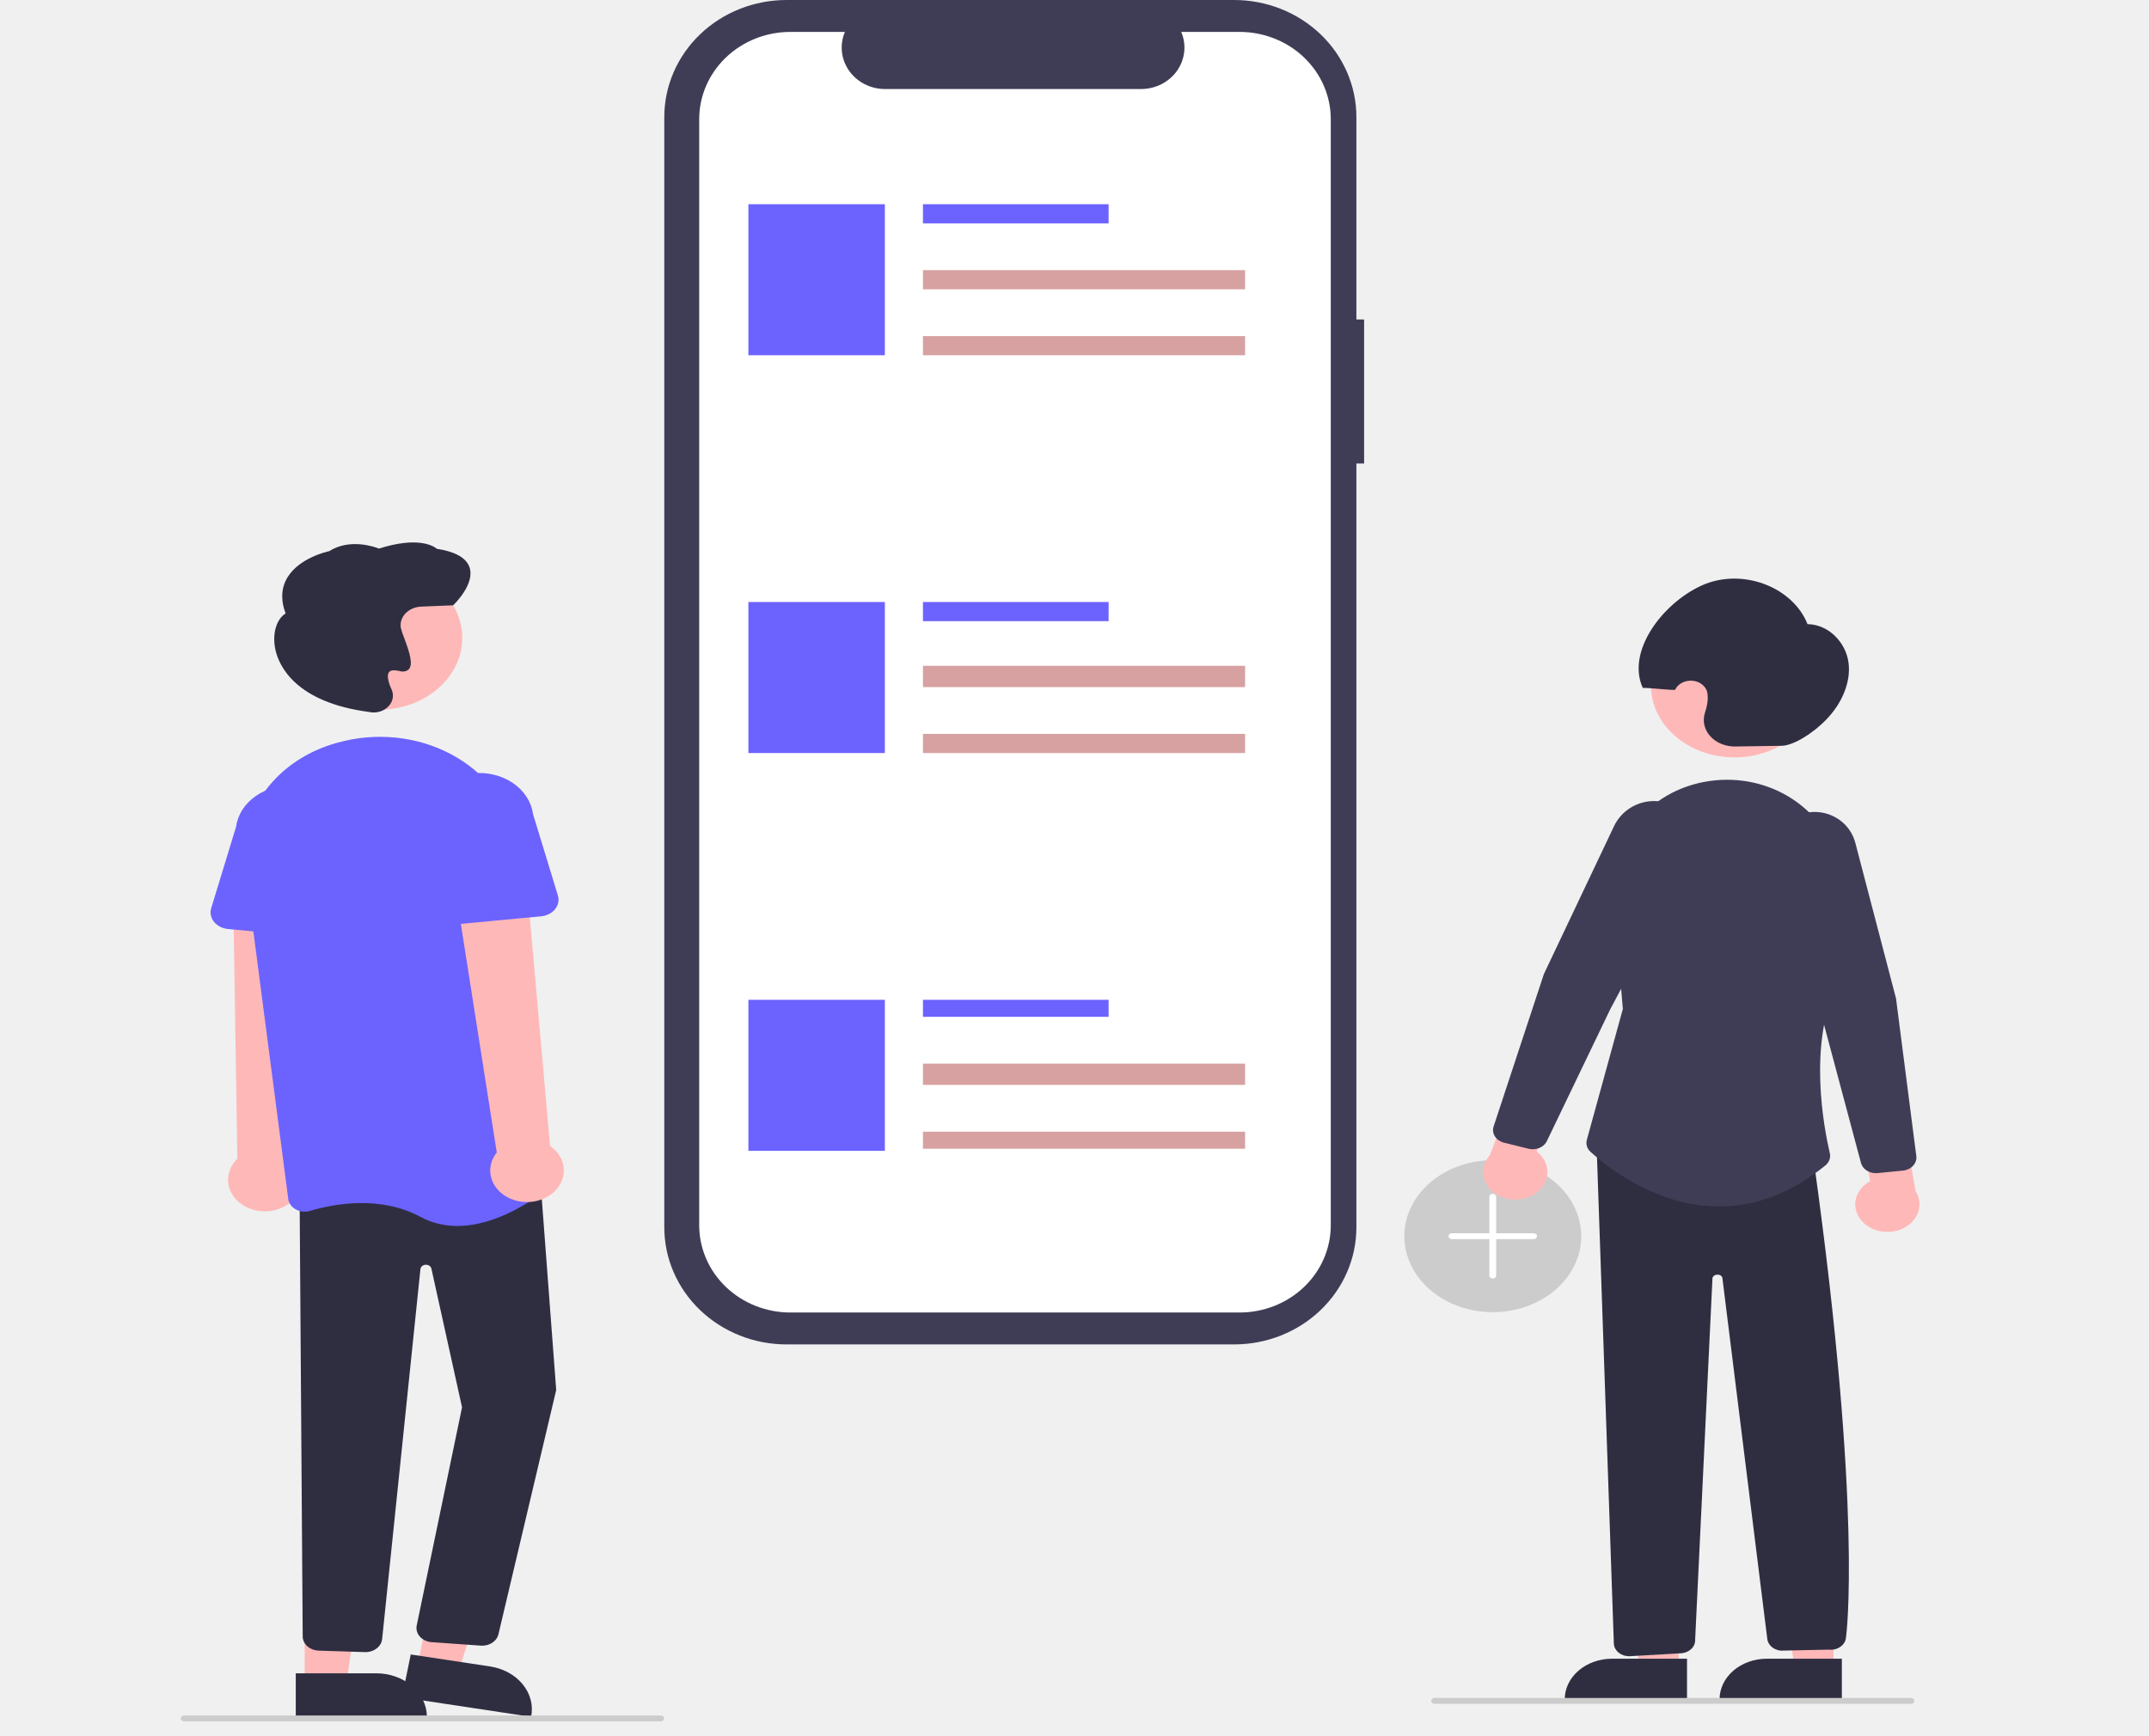
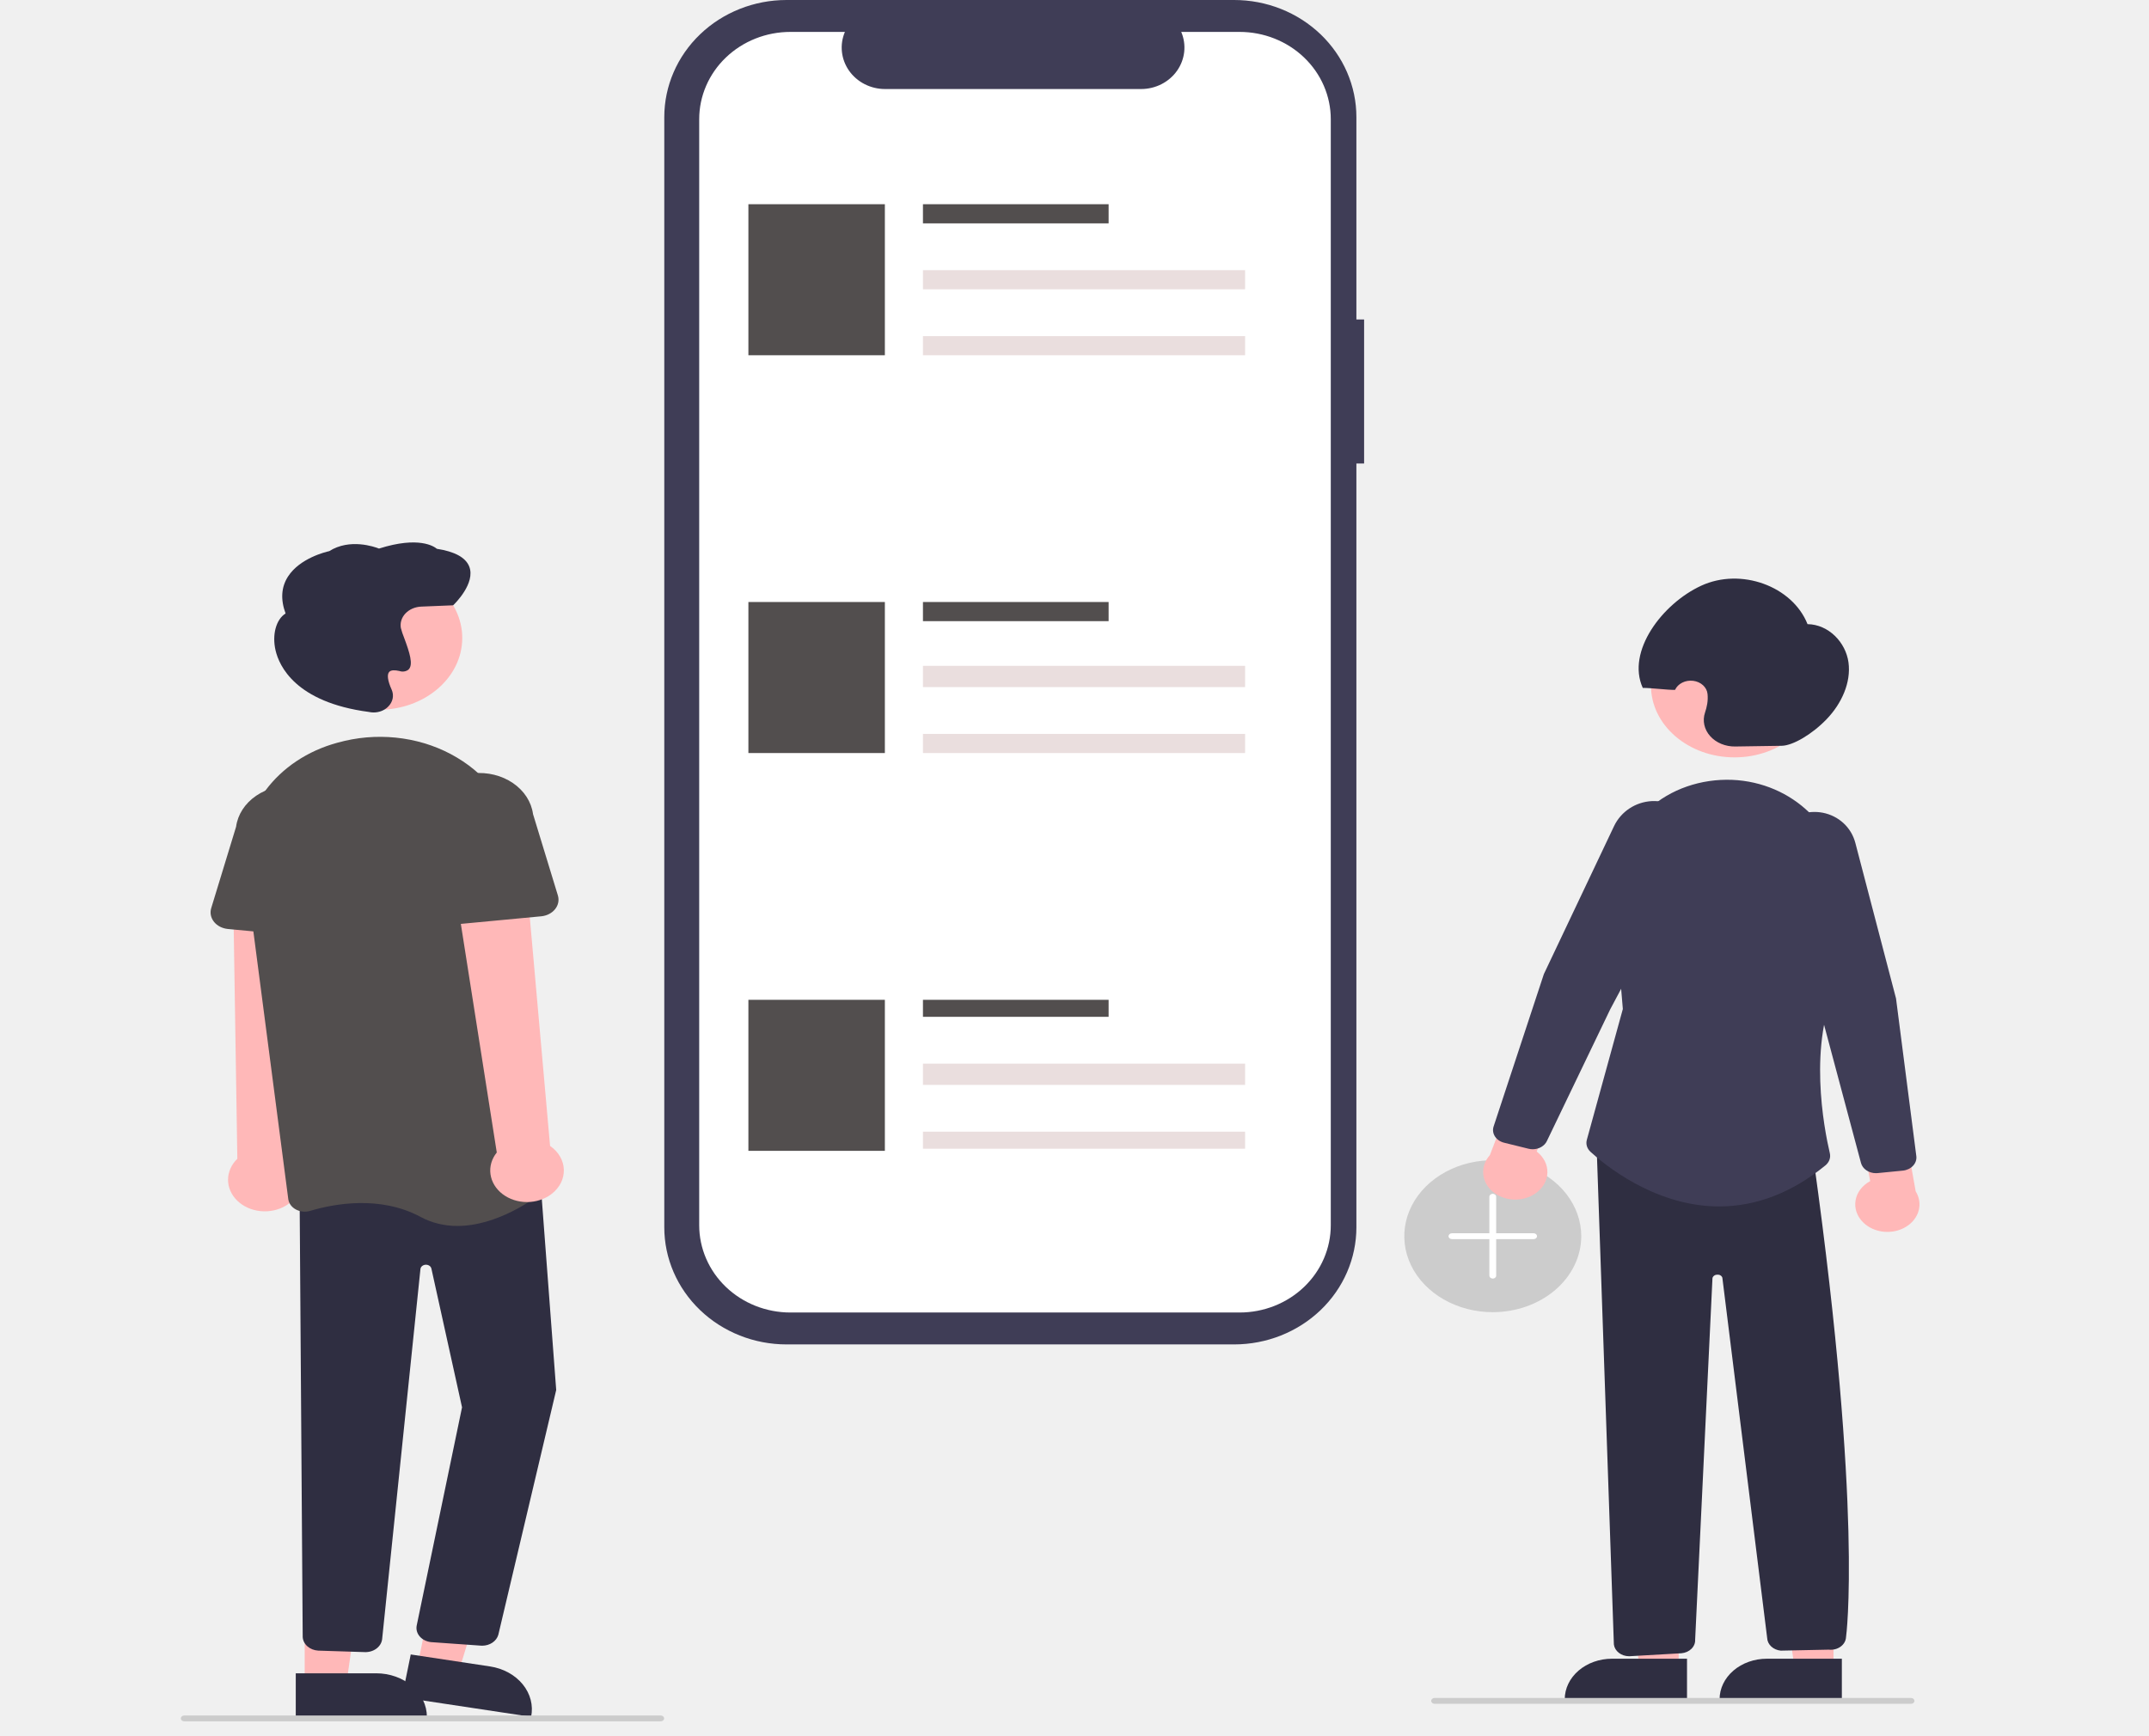
<svg xmlns="http://www.w3.org/2000/svg" width="1010" height="816" viewBox="0 0 1010 816" fill="none">
  <g id="jumbo 1">
    <g id="Human1">
-       <path id="Vector" d="M134.313 566.787C136.384 565.567 138.12 563.971 139.396 562.113C140.672 560.255 141.459 558.179 141.7 556.031C141.941 553.883 141.631 551.716 140.792 549.682C139.953 547.649 138.605 545.798 136.843 544.26L143.508 416.465L109.575 419.737L111.547 544.738C108.736 547.452 107.181 550.958 107.178 554.59C107.175 558.223 108.723 561.731 111.529 564.448C114.335 567.166 118.204 568.905 122.404 569.336C126.603 569.767 130.84 568.86 134.313 566.787V566.787Z" fill="#FFB8B8" />
+       <path id="Vector" d="M134.313 566.787C136.384 565.567 138.12 563.971 139.396 562.113C140.672 560.255 141.459 558.179 141.7 556.031C141.941 553.883 141.631 551.716 140.792 549.682C139.953 547.649 138.605 545.798 136.843 544.26L143.508 416.465L109.575 419.737L111.547 544.738C108.736 547.452 107.181 550.958 107.178 554.59C107.175 558.223 108.723 561.731 111.529 564.448C114.335 567.166 118.204 568.905 122.404 569.336C126.603 569.767 130.84 568.86 134.313 566.787Z" fill="#FFB8B8" />
      <path id="Vector_2" d="M196.213 783.115L215.526 786.032L234.614 723.433L209.309 719.129L196.213 783.115Z" fill="#FFB8B8" />
-       <path id="Vector_3" d="M249.619 807.06L188.923 797.894L193.046 777.75L230.291 783.375C233.37 783.84 236.313 784.821 238.951 786.263C241.589 787.705 243.871 789.58 245.665 791.779C247.46 793.978 248.733 796.46 249.411 799.082C250.09 801.703 250.16 804.415 249.619 807.06V807.06Z" fill="#2F2E41" />
+       <path id="Vector_3" d="M249.619 807.06L188.923 797.894L193.046 777.75L230.291 783.375C233.37 783.84 236.313 784.821 238.951 786.263C241.589 787.705 243.871 789.58 245.665 791.779C247.46 793.978 248.733 796.46 249.411 799.082C250.09 801.703 250.16 804.415 249.619 807.06Z" fill="#2F2E41" />
      <path id="Vector_4" d="M143.206 791.419H162.815L172.142 726.451L143.203 726.453L143.206 791.419Z" fill="#FFB8B8" />
-       <path id="Vector_5" d="M200.631 807.058L139.005 807.06L139.004 786.607L176.82 786.606C183.135 786.606 189.191 788.76 193.657 792.596C198.122 796.431 200.631 801.633 200.631 807.058V807.058Z" fill="#2F2E41" />
-       <path id="Vector_6" d="M226.62 773.629C226.314 773.629 226.008 773.613 225.704 773.582L202.624 771.951C201.574 771.844 200.559 771.556 199.642 771.102C198.725 770.649 197.925 770.04 197.29 769.313C196.656 768.586 196.2 767.755 195.95 766.872C195.701 765.989 195.663 765.071 195.839 764.175L217.15 661.573L202.75 596.35C202.633 595.82 202.296 595.344 201.803 595.011C201.309 594.677 200.692 594.508 200.065 594.535C199.437 594.562 198.843 594.782 198.39 595.156C197.937 595.53 197.657 596.032 197.602 596.569L179.599 770.54C179.401 772.286 178.422 773.897 176.867 775.035C175.313 776.172 173.305 776.746 171.267 776.636L149.523 775.94C147.618 775.824 145.828 775.113 144.491 773.941C143.154 772.769 142.363 771.217 142.268 769.578L140.806 561.068L253.534 548.965L261.409 653.435L261.378 653.546L234.203 768.505C233.789 769.964 232.816 771.263 231.442 772.192C230.067 773.121 228.369 773.627 226.62 773.629V773.629Z" fill="#2F2E41" />
+       <path id="Vector_5" d="M200.631 807.058L139.005 807.06L139.004 786.607L176.82 786.606C183.135 786.606 189.191 788.76 193.657 792.596C198.122 796.431 200.631 801.633 200.631 807.058Z" fill="#2F2E41" />
+       <path id="Vector_6" d="M226.62 773.629C226.314 773.629 226.008 773.613 225.704 773.582L202.624 771.951C201.574 771.844 200.559 771.556 199.642 771.102C198.725 770.649 197.925 770.04 197.29 769.313C196.656 768.586 196.2 767.755 195.95 766.872C195.701 765.989 195.663 765.071 195.839 764.175L217.15 661.573L202.75 596.35C202.633 595.82 202.296 595.344 201.803 595.011C201.309 594.677 200.692 594.508 200.065 594.535C199.437 594.562 198.843 594.782 198.39 595.156C197.937 595.53 197.657 596.032 197.602 596.569L179.599 770.54C179.401 772.286 178.422 773.897 176.867 775.035C175.313 776.172 173.305 776.746 171.267 776.636L149.523 775.94C147.618 775.824 145.828 775.113 144.491 773.941C143.154 772.769 142.363 771.217 142.268 769.578L140.806 561.068L253.534 548.965L261.409 653.435L261.378 653.546L234.203 768.505C233.789 769.964 232.816 771.263 231.442 772.192C230.067 773.121 228.369 773.627 226.62 773.629Z" fill="#2F2E41" />
      <path id="Vector_7" d="M177.972 333.653C199.668 333.653 217.255 318.545 217.255 299.909C217.255 281.273 199.668 266.165 177.972 266.165C156.277 266.165 138.689 281.273 138.689 299.909C138.689 318.545 156.277 333.653 177.972 333.653Z" fill="#FFB8B8" />
-       <path id="Vector_8" d="M214.987 576.308C208.843 576.339 202.817 574.859 197.622 572.041C178.593 561.825 156.98 565.885 145.79 569.215C144.68 569.549 143.496 569.663 142.327 569.549C141.158 569.434 140.034 569.094 139.04 568.554C138.057 568.024 137.226 567.31 136.61 566.465C135.994 565.62 135.608 564.666 135.482 563.675L115.134 407.568C111.724 381.412 130.065 356.821 158.746 349.096C159.823 348.806 160.919 348.53 162.033 348.27C170.958 346.191 180.305 345.818 189.416 347.176C198.527 348.535 207.181 351.592 214.769 356.132C222.497 360.723 228.961 366.712 233.705 373.68C238.449 380.647 241.357 388.423 242.225 396.46L259.356 553.613C259.472 554.63 259.313 555.657 258.889 556.613C258.465 557.568 257.789 558.426 256.913 559.118C250.908 563.89 233.479 576.306 214.987 576.308Z" fill="#6C63FF" />
-       <path id="Vector_9" d="M153.024 441.044L107.115 436.708C105.809 436.584 104.549 436.221 103.421 435.641C102.294 435.062 101.324 434.281 100.58 433.35C99.835 432.42 99.333 431.363 99.107 430.251C98.881 429.139 98.936 427.999 99.269 426.907L110.955 388.649C111.728 382.912 115.117 377.672 120.381 374.079C125.644 370.485 132.351 368.831 139.032 369.479C145.713 370.127 151.823 373.025 156.021 377.536C160.219 382.047 162.163 387.804 161.426 393.545L163.161 432.941C163.21 434.069 162.976 435.193 162.474 436.236C161.972 437.279 161.214 438.217 160.252 438.986C159.29 439.755 158.147 440.337 156.899 440.692C155.652 441.047 154.33 441.167 153.024 441.044V441.044Z" fill="#6C63FF" />
-       <path id="Vector_10" d="M259.172 561.315C261.058 559.889 262.556 558.126 263.563 556.149C264.569 554.172 265.059 552.029 264.997 549.872C264.935 547.715 264.323 545.596 263.205 543.664C262.086 541.732 260.488 540.034 258.523 538.69L247.211 411.137L213.961 417.566L233.479 541.783C231.069 544.769 230.018 548.409 230.524 552.016C231.03 555.623 233.059 558.944 236.226 561.352C239.393 563.759 243.478 565.085 247.707 565.078C251.936 565.072 256.016 563.732 259.172 561.315Z" fill="#FFB8B8" />
-       <path id="Vector_11" d="M201.214 433.025C200.252 432.257 199.494 431.319 198.992 430.276C198.49 429.232 198.256 428.108 198.306 426.98L200.04 387.584C199.304 381.843 201.248 376.086 205.446 371.575C209.644 367.064 215.753 364.167 222.434 363.518C229.115 362.87 235.823 364.525 241.086 368.118C246.35 371.712 249.739 376.952 250.512 382.689L262.197 420.946C262.531 422.038 262.586 423.179 262.36 424.291C262.134 425.403 261.632 426.46 260.887 427.39C260.142 428.32 259.173 429.101 258.045 429.681C256.918 430.26 255.658 430.624 254.352 430.747L208.443 435.083C207.137 435.207 205.815 435.087 204.567 434.732C203.319 434.377 202.176 433.795 201.214 433.025V433.025Z" fill="#6C63FF" />
+       <path id="Vector_8" d="M214.987 576.308C208.843 576.339 202.817 574.859 197.622 572.041C178.593 561.825 156.98 565.885 145.79 569.215C144.68 569.549 143.496 569.663 142.327 569.549C141.158 569.434 140.034 569.094 139.04 568.554C138.057 568.024 137.226 567.31 136.61 566.465C135.994 565.62 135.608 564.666 135.482 563.675L115.134 407.568C111.724 381.412 130.065 356.821 158.746 349.096C159.823 348.806 160.919 348.53 162.033 348.27C170.958 346.191 180.305 345.818 189.416 347.176C198.527 348.535 207.181 351.592 214.769 356.132C222.497 360.723 228.961 366.712 233.705 373.68C238.449 380.647 241.357 388.423 242.225 396.46L259.356 553.613C259.472 554.63 259.313 555.657 258.889 556.613C258.465 557.568 257.789 558.426 256.913 559.118C250.908 563.89 233.479 576.306 214.987 576.308Z" fill="#524E4E" />
+       <path id="Vector_9" d="M153.024 441.044L107.115 436.708C105.809 436.584 104.549 436.221 103.421 435.641C102.294 435.062 101.324 434.281 100.58 433.35C99.835 432.42 99.333 431.363 99.107 430.251C98.881 429.139 98.936 427.999 99.269 426.907L110.955 388.649C111.728 382.912 115.117 377.672 120.381 374.079C125.644 370.485 132.351 368.831 139.032 369.479C145.713 370.127 151.823 373.025 156.021 377.536C160.219 382.047 162.163 387.804 161.426 393.545L163.161 432.941C163.21 434.069 162.976 435.193 162.474 436.236C161.972 437.279 161.214 438.217 160.252 438.986C159.29 439.755 158.147 440.337 156.899 440.692C155.652 441.047 154.33 441.167 153.024 441.044V441.044Z" fill="#524E4E" />
+       <path id="Vector_10" d="M259.172 561.315C261.058 559.889 262.556 558.126 263.563 556.149C264.569 554.172 265.059 552.029 264.997 549.872C264.935 547.715 264.323 545.596 263.205 543.664C262.086 541.732 260.488 540.034 258.523 538.69L247.211 411.137L213.961 417.566L233.479 541.783C231.069 544.769 230.018 548.409 230.524 552.016C231.03 555.623 233.059 558.944 236.226 561.352C239.393 563.759 243.478 565.085 247.707 565.078C251.937 565.072 256.016 563.732 259.172 561.315Z" fill="#FFB8B8" />
+       <path id="Vector_11" d="M201.214 433.025C200.252 432.257 199.494 431.319 198.992 430.276C198.49 429.232 198.256 428.108 198.306 426.98L200.04 387.584C199.304 381.843 201.248 376.086 205.446 371.575C209.644 367.064 215.753 364.167 222.434 363.518C229.115 362.87 235.823 364.525 241.086 368.118C246.35 371.712 249.739 376.952 250.512 382.689L262.197 420.946C262.531 422.038 262.586 423.179 262.36 424.291C262.134 425.403 261.632 426.46 260.887 427.39C260.142 428.32 259.173 429.101 258.045 429.681C256.918 430.26 255.658 430.624 254.352 430.747L208.443 435.083C207.137 435.207 205.815 435.087 204.567 434.732C203.319 434.377 202.176 433.795 201.214 433.025V433.025Z" fill="#524E4E" />
      <path id="Vector_12" d="M175.636 334.924C174.938 334.923 174.242 334.853 173.562 334.716L173.362 334.674C138.824 330.135 131.191 312.951 129.516 305.775C127.782 298.344 129.756 291.173 134.218 288.387C131.786 281.789 132.176 275.939 135.382 270.991C140.972 262.363 153.105 259.445 154.732 259.088C164.421 252.948 176.014 257.047 178.124 257.878C196.866 251.922 204.03 256.88 205.326 257.987C213.704 259.28 218.811 262.06 220.506 266.252C223.69 274.125 213.62 283.919 213.19 284.333L212.966 284.547L197.964 285.161C196.54 285.219 195.147 285.534 193.874 286.084C192.601 286.635 191.477 287.409 190.575 288.357C189.673 289.305 189.013 290.405 188.638 291.586C188.263 292.767 188.181 294.003 188.397 295.213C188.803 296.774 189.316 298.314 189.933 299.823C192.496 306.701 194.415 312.577 191.939 314.811C191.378 315.243 190.687 315.531 189.944 315.642C189.202 315.752 188.438 315.681 187.74 315.436C185.395 314.898 183.802 315.011 183.009 315.772C181.777 316.953 182.153 319.941 184.068 324.188C184.668 325.53 184.83 326.989 184.535 328.405C184.24 329.821 183.5 331.141 182.395 332.221C181.562 333.064 180.527 333.743 179.36 334.209C178.194 334.676 176.923 334.92 175.636 334.924Z" fill="#2F2E41" />
      <path id="Vector_13" d="M310.517 809.184H86.599C86.175 809.184 85.768 809.04 85.468 808.782C85.168 808.524 85 808.175 85 807.811C85 807.446 85.168 807.097 85.468 806.839C85.768 806.581 86.175 806.437 86.599 806.437H310.517C310.941 806.437 311.348 806.581 311.648 806.839C311.948 807.097 312.116 807.446 312.116 807.811C312.116 808.175 311.948 808.524 311.648 808.782C311.348 809.04 310.941 809.184 310.517 809.184Z" fill="#CCCCCC" />
    </g>
    <g id="Human2">
      <g id="Add">
        <path id="Vector_14" d="M701.585 616.847C693.36 616.847 685.32 614.752 678.482 610.827C671.643 606.902 666.313 601.323 663.165 594.796C660.018 588.269 659.195 581.087 660.799 574.158C662.404 567.229 666.364 560.864 672.18 555.868C677.996 550.873 685.405 547.471 693.472 546.092C701.539 544.714 709.9 545.421 717.499 548.125C725.097 550.829 731.592 555.407 736.161 561.281C740.731 567.155 743.169 574.062 743.169 581.127C743.157 590.597 738.772 599.677 730.976 606.373C723.18 613.07 712.61 616.837 701.585 616.847Z" fill="#CCCCCC" />
        <path id="Vector_15" d="M720.778 579.753H703.184V562.579C703.184 562.215 703.016 561.866 702.716 561.608C702.416 561.35 702.009 561.206 701.585 561.206C701.161 561.206 700.754 561.35 700.454 561.608C700.154 561.866 699.985 562.215 699.985 562.579V579.753H682.392C681.968 579.753 681.561 579.898 681.261 580.155C680.961 580.413 680.792 580.762 680.792 581.127C680.792 581.491 680.961 581.84 681.261 582.098C681.561 582.356 681.968 582.501 682.392 582.501H699.985V599.674C699.985 600.038 700.154 600.388 700.454 600.645C700.754 600.903 701.161 601.048 701.585 601.048C702.009 601.048 702.416 600.903 702.716 600.645C703.016 600.388 703.184 600.038 703.184 599.674V582.501H720.778C721.202 582.501 721.609 582.356 721.909 582.098C722.209 581.84 722.377 581.491 722.377 581.127C722.377 580.762 722.209 580.413 721.909 580.155C721.609 579.898 721.202 579.753 720.778 579.753Z" fill="white" />
      </g>
      <path id="Vector_16" d="M861.726 784.238L843.442 784.236L834.748 723.654L861.733 723.655L861.726 784.238Z" fill="#FFB8B8" />
-       <path id="Vector_17" d="M830.381 779.748H865.645V798.82H808.178C808.178 796.315 808.753 793.835 809.868 791.521C810.984 789.207 812.62 787.105 814.681 785.334C816.743 783.563 819.191 782.158 821.884 781.2C824.578 780.241 827.466 779.748 830.381 779.748V779.748Z" fill="#2F2E41" />
+       <path id="Vector_17" d="M830.381 779.748H865.645V798.82H808.178C808.178 796.315 808.753 793.835 809.868 791.521C810.984 789.207 812.62 787.105 814.681 785.334C816.743 783.563 819.191 782.158 821.884 781.2C824.578 780.241 827.466 779.748 830.381 779.748Z" fill="#2F2E41" />
      <path id="Vector_18" d="M788.953 784.238L770.669 784.236L761.974 723.654L788.96 723.655L788.953 784.238Z" fill="#FFB8B8" />
-       <path id="Vector_19" d="M757.608 779.748H792.872V798.82H735.405C735.405 796.315 735.979 793.835 737.095 791.521C738.211 789.207 739.846 787.105 741.908 785.334C743.97 783.563 746.418 782.158 749.111 781.2C751.805 780.241 754.692 779.748 757.608 779.748V779.748Z" fill="#2F2E41" />
-       <path id="Vector_20" d="M875.812 574.79C874.341 573.393 873.243 571.737 872.598 569.937C871.952 568.137 871.773 566.238 872.075 564.372C872.376 562.507 873.15 560.721 874.342 559.14C875.534 557.559 877.114 556.222 878.973 555.223L873.31 526.188L893.011 518.929L900.338 560.028C902.085 562.821 902.579 566.067 901.726 569.153C900.873 572.238 898.731 574.946 895.708 576.766C892.685 578.586 888.99 579.389 885.323 579.025C881.656 578.661 878.272 577.154 875.812 574.79V574.79Z" fill="#FFB8B8" />
-       <path id="Vector_21" d="M721.568 561.07C723.288 559.902 724.689 558.424 725.672 556.741C726.655 555.058 727.197 553.209 727.258 551.327C727.32 549.444 726.9 547.573 726.029 545.845C725.157 544.116 723.855 542.573 722.214 541.324L733.384 513.492L715.349 503.536L700.219 543.031C697.958 545.538 696.847 548.67 697.095 551.833C697.343 554.997 698.934 557.973 701.565 560.196C704.197 562.42 707.687 563.737 711.374 563.898C715.06 564.059 718.688 563.053 721.568 561.07V561.07Z" fill="#FFB8B8" />
+       <path id="Vector_19" d="M757.608 779.748H792.872V798.82H735.405C735.405 796.315 735.979 793.835 737.095 791.521C738.211 789.207 739.846 787.105 741.908 785.334C743.97 783.563 746.418 782.158 749.111 781.2C751.805 780.241 754.692 779.748 757.608 779.748Z" fill="#2F2E41" />
+       <path id="Vector_20" d="M875.812 574.79C874.341 573.393 873.243 571.737 872.598 569.937C871.952 568.137 871.773 566.238 872.075 564.372C872.376 562.507 873.15 560.721 874.342 559.14C875.534 557.559 877.114 556.222 878.973 555.223L873.31 526.188L893.011 518.929L900.338 560.028C902.085 562.821 902.579 566.067 901.726 569.153C900.873 572.238 898.731 574.946 895.708 576.766C892.685 578.586 888.99 579.389 885.323 579.025C881.656 578.661 878.272 577.154 875.812 574.79Z" fill="#FFB8B8" />
+       <path id="Vector_21" d="M721.568 561.07C723.288 559.902 724.689 558.424 725.672 556.741C726.655 555.058 727.197 553.209 727.258 551.327C727.32 549.444 726.9 547.573 726.029 545.845C725.157 544.116 723.855 542.573 722.214 541.324L733.384 513.492L715.349 503.536L700.219 543.031C697.958 545.538 696.847 548.67 697.095 551.833C697.343 554.997 698.934 557.973 701.565 560.196C704.197 562.42 707.687 563.737 711.374 563.898C715.06 564.059 718.688 563.053 721.568 561.07Z" fill="#FFB8B8" />
      <path id="Vector_22" d="M815.214 356.034C836.91 356.034 854.498 340.927 854.498 322.291C854.498 303.655 836.91 288.547 815.214 288.547C793.519 288.547 775.931 303.655 775.931 322.291C775.931 340.927 793.519 356.034 815.214 356.034Z" fill="#FFB8B8" />
-       <path id="Vector_23" d="M720.354 540.248C719.68 540.248 719.01 540.166 718.362 540.006L706.912 537.182C705.084 536.728 703.539 535.672 702.614 534.243C701.688 532.814 701.459 531.129 701.974 529.556L725.603 457.891L758.554 388.407C761.831 381.5 768.676 376.97 776.42 376.585C779.956 376.437 783.467 377.173 786.526 378.703C789.586 380.234 792.063 382.494 793.658 385.209V385.209C795.43 388.115 796.403 391.332 796.502 394.611C796.601 397.891 795.824 401.147 794.229 404.128L756.776 474.485L727.001 536.424C726.458 537.555 725.537 538.522 724.353 539.203C723.17 539.884 721.778 540.247 720.354 540.248Z" fill="#3F3D56" />
-       <path id="Vector_24" d="M837.383 350.589L815.556 350.922C813.283 350.961 811.03 350.54 808.981 349.693C806.932 348.847 805.143 347.598 803.758 346.049C802.374 344.499 801.432 342.692 801.01 340.773C800.588 338.854 800.697 336.876 801.328 334.999C801.794 333.643 802.145 332.26 802.376 330.86C802.622 329.334 802.67 327.788 802.52 326.253C802.381 324.715 801.639 323.263 800.414 322.136C799.189 321.008 797.555 320.271 795.778 320.046C794.002 319.822 792.189 320.122 790.638 320.898C789.086 321.674 787.888 322.88 787.238 324.318C783.568 324.363 775.75 323.335 772.08 323.38C764.288 306.221 781.268 283.767 799.548 275.333C818.183 266.735 842.372 275.483 849.516 293.402C859.429 293.555 867.485 301.954 868.762 311.408C870.04 320.863 865.511 330.735 858.585 337.981C851.658 345.228 842.563 350.51 837.383 350.589Z" fill="#2F2E41" />
-       <path id="Vector_25" d="M765.636 778.581C763.868 778.573 762.164 778.007 760.849 776.992C759.534 775.976 758.698 774.582 758.5 773.072L750.402 539.19L852.424 545.428L852.503 545.992C875.558 711.767 867.677 769.153 867.594 769.713C867.538 770.561 867.278 771.39 866.832 772.148C866.385 772.906 865.762 773.577 865 774.119C864.238 774.661 863.355 775.062 862.404 775.297C861.454 775.532 860.457 775.597 859.477 775.487L836.93 775.951C835.221 775.785 833.637 775.098 832.467 774.015C831.297 772.932 830.616 771.525 830.55 770.049L809.484 600.65C809.353 600.21 809.047 599.824 808.618 599.559C808.19 599.293 807.666 599.166 807.139 599.199C806.596 599.198 806.07 599.358 805.65 599.653C805.23 599.948 804.943 600.36 804.837 600.817L796.698 770.77C796.785 772.348 796.162 773.893 794.959 775.088C793.756 776.282 792.064 777.033 790.235 777.186L766.352 778.55C766.114 778.571 765.875 778.581 765.636 778.581V778.581Z" fill="#2F2E41" />
+       <path id="Vector_23" d="M720.354 540.248C719.68 540.248 719.01 540.166 718.362 540.006L706.912 537.182C705.084 536.729 703.539 535.672 702.614 534.243C701.688 532.814 701.459 531.129 701.974 529.556L725.603 457.891L758.554 388.407C761.831 381.5 768.676 376.97 776.42 376.585C779.956 376.437 783.467 377.173 786.526 378.703C789.586 380.234 792.063 382.494 793.658 385.209C795.43 388.115 796.403 391.332 796.502 394.611C796.601 397.891 795.824 401.147 794.229 404.128L756.776 474.485L727.001 536.424C726.458 537.555 725.537 538.522 724.353 539.203C723.17 539.884 721.778 540.247 720.354 540.248Z" fill="#3F3D56" />
+       <path id="Vector_24" d="M837.383 350.589L815.556 350.922C813.283 350.961 811.03 350.54 808.981 349.693C806.932 348.847 805.143 347.598 803.758 346.049C802.374 344.499 801.432 342.692 801.01 340.773C800.588 338.854 800.697 336.876 801.328 334.999C801.794 333.643 802.145 332.26 802.376 330.86C802.622 329.334 802.67 327.788 802.52 326.253C802.381 324.715 801.639 323.263 800.414 322.136C799.189 321.008 797.555 320.271 795.778 320.047C794.002 319.822 792.189 320.122 790.638 320.898C789.086 321.674 787.888 322.88 787.238 324.318C783.568 324.363 775.75 323.335 772.08 323.38C764.288 306.221 781.268 283.767 799.548 275.333C818.183 266.735 842.372 275.483 849.516 293.402C859.429 293.555 867.485 301.954 868.762 311.408C870.04 320.863 865.511 330.735 858.585 337.981C851.658 345.228 842.563 350.51 837.383 350.589Z" fill="#2F2E41" />
+       <path id="Vector_25" d="M765.636 778.581C763.868 778.573 762.164 778.007 760.849 776.992C759.534 775.976 758.698 774.582 758.5 773.072L750.402 539.19L852.424 545.428L852.503 545.992C875.558 711.767 867.677 769.153 867.594 769.713C867.538 770.561 867.278 771.39 866.832 772.148C866.385 772.906 865.762 773.577 865 774.119C864.238 774.661 863.355 775.062 862.404 775.297C861.454 775.532 860.457 775.597 859.477 775.487L836.93 775.951C835.221 775.785 833.637 775.098 832.467 774.015C831.297 772.932 830.616 771.525 830.55 770.049L809.484 600.65C809.353 600.21 809.047 599.824 808.618 599.559C808.19 599.293 807.666 599.166 807.139 599.199C806.596 599.198 806.07 599.358 805.65 599.653C805.23 599.948 804.943 600.36 804.837 600.817L796.698 770.77C796.785 772.348 796.162 773.893 794.959 775.088C793.756 776.282 792.064 777.033 790.235 777.186L766.352 778.55C766.114 778.571 765.875 778.581 765.636 778.581Z" fill="#2F2E41" />
      <path id="Vector_26" d="M807.97 567.136C807.36 567.136 806.751 567.128 806.139 567.112C776.803 566.353 753.851 547.288 747.516 541.462C746.709 540.72 746.129 539.817 745.827 538.835C745.526 537.852 745.512 536.821 745.787 535.833L762.711 474.333L758.221 420.866C757.515 413.445 758.648 405.981 761.545 398.964C764.441 391.946 769.034 385.536 775.023 380.154C780.014 375.625 786.08 372.071 792.809 369.732C799.539 367.394 806.775 366.325 814.027 366.599C842.585 367.77 865.115 389.696 865.318 416.516C865.634 458.054 864.21 460.908 863.743 461.846C849.491 490.418 857.275 530.525 860 542.137C860.243 543.173 860.175 544.245 859.8 545.252C859.426 546.259 858.759 547.167 857.861 547.89C842.186 560.666 825.409 567.135 807.97 567.136Z" fill="#3F3D56" />
-       <path id="Vector_27" d="M881.646 551.503C880.019 551.502 878.439 551.026 877.167 550.154C875.894 549.282 875.003 548.065 874.64 546.702L857.18 481.365L833.78 406.685C832.78 403.518 832.639 400.197 833.368 396.976C834.096 393.755 835.675 390.721 837.982 388.106C840.078 385.656 842.956 383.78 846.267 382.704C849.579 381.629 853.182 381.401 856.641 382.047C864.204 383.526 870.085 388.965 871.987 396.243L891.108 469.373L900.644 543.481C900.85 545.106 900.299 546.735 899.111 548.013C897.924 549.291 896.197 550.114 894.307 550.302L882.471 551.462C882.197 551.489 881.922 551.503 881.646 551.503Z" fill="#3F3D56" />
+       <path id="Vector_27" d="M881.646 551.503C880.019 551.502 878.439 551.026 877.167 550.154C875.894 549.282 875.003 548.065 874.64 546.702L857.18 481.365L833.78 406.685C832.78 403.518 832.639 400.197 833.368 396.976C834.096 393.755 835.675 390.721 837.982 388.106C840.078 385.656 842.956 383.78 846.267 382.704C849.579 381.629 853.182 381.401 856.641 382.047C864.204 383.526 870.085 388.965 871.987 396.243L891.108 469.373L900.645 543.481C900.85 545.106 900.299 546.735 899.111 548.013C897.924 549.291 896.197 550.114 894.307 550.302L882.471 551.462C882.197 551.489 881.922 551.503 881.646 551.503Z" fill="#3F3D56" />
      <path id="Vector_28" d="M898.161 800.946H674.244C673.819 800.946 673.413 800.802 673.113 800.544C672.813 800.286 672.644 799.937 672.644 799.573C672.644 799.208 672.813 798.859 673.113 798.601C673.413 798.344 673.819 798.199 674.244 798.199H898.161C898.585 798.199 898.992 798.344 899.292 798.601C899.592 798.859 899.76 799.208 899.76 799.573C899.76 799.937 899.592 800.286 899.292 800.544C898.992 800.802 898.585 800.946 898.161 800.946Z" fill="#CCCCCC" />
    </g>
    <g id="Phone">
      <path id="Vector_29" d="M641.111 150.187H637.487V55.058C637.487 47.828 636 40.668 633.113 33.988C630.225 27.308 625.992 21.239 620.656 16.126C615.32 11.014 608.985 6.958 602.013 4.191C595.041 1.424 587.569 5.70215e-06 580.023 1.75571e-10H369.671C354.431 -3.685e-05 339.815 5.801 329.038 16.126C318.261 26.451 312.207 40.456 312.207 55.058V576.942C312.207 591.544 318.261 605.548 329.038 615.874C339.814 626.199 354.431 632 369.671 632H580.022C595.263 632 609.879 626.199 620.656 615.874C631.432 605.549 637.487 591.544 637.487 576.942V217.901H641.111L641.111 150.187Z" fill="#3F3D56" />
-       <path id="Vector_30" d="M582.587 15H555.162C556.423 17.959 556.905 21.171 556.564 24.35C556.223 27.529 555.071 30.58 553.208 33.233C551.346 35.886 548.83 38.059 545.883 39.562C542.936 41.065 539.648 41.852 536.308 41.852H415.946C412.606 41.852 409.318 41.065 406.371 39.562C403.424 38.059 400.908 35.886 399.046 33.233C397.183 30.58 396.031 27.529 395.69 24.35C395.349 21.17 395.831 17.959 397.092 15H371.477C365.848 15 360.275 16.061 355.074 18.123C349.874 20.184 345.149 23.206 341.169 27.016C337.189 30.825 334.032 35.348 331.878 40.325C329.724 45.302 328.615 50.637 328.615 56.025V575.975C328.615 581.363 329.724 586.698 331.878 591.675C334.032 596.652 337.189 601.175 341.169 604.984C345.149 608.794 349.874 611.816 355.074 613.877C360.275 615.939 365.848 617 371.477 617H582.587C588.216 617 593.789 615.939 598.99 613.877C604.19 611.816 608.915 608.794 612.895 604.984C616.875 601.175 620.032 596.652 622.186 591.675C624.34 586.698 625.449 581.363 625.449 575.975V575.975V56.025C625.449 50.637 624.34 45.303 622.186 40.325C620.032 35.348 616.875 30.825 612.895 27.016C608.915 23.206 604.19 20.184 598.99 18.123C593.789 16.061 588.216 15 582.587 15V15Z" fill="white" />
-       <path id="Vector_31" d="M521.035 96H433.775V105H521.035V96Z" fill="#6C63FF" />
-       <path id="Vector_32" d="M585.175 127H433.775V136H585.175V127Z" fill="#D7A1A1" />
-       <path id="Vector_33" d="M585.175 158H433.775V167H585.175V158Z" fill="#D7A1A1" />
-       <path id="Vector_34" d="M415.875 96H351.735V167H415.875V96Z" fill="#6C63FF" />
-       <path id="Vector_35" d="M521.035 283H433.775V292H521.035V283Z" fill="#6C63FF" />
-       <path id="Vector_36" d="M585.175 313H433.775V323H585.175V313Z" fill="#D7A1A1" />
-       <path id="Vector_37" d="M585.175 345H433.775V354H585.175V345Z" fill="#D7A1A1" />
-       <path id="Vector_38" d="M415.875 283H351.735V354H415.875V283Z" fill="#6C63FF" />
-       <path id="Vector_39" d="M521.035 470H433.775V478H521.035V470Z" fill="#6C63FF" />
-       <path id="Vector_40" d="M585.175 500H433.775V510H585.175V500Z" fill="#D7A1A1" />
-       <path id="Vector_41" d="M585.175 532H433.775V540H585.175V532Z" fill="#D7A1A1" />
-       <path id="Vector_42" d="M415.875 470H351.735V541H415.875V470Z" fill="#6C63FF" />
+       <path id="Vector_30" d="M582.587 15H555.162C556.423 17.959 556.905 21.171 556.564 24.35C556.223 27.529 555.071 30.58 553.208 33.233C551.346 35.886 548.83 38.059 545.883 39.562C542.936 41.065 539.648 41.852 536.308 41.852H415.946C412.606 41.852 409.318 41.065 406.371 39.562C403.424 38.059 400.908 35.886 399.046 33.233C397.183 30.58 396.031 27.529 395.69 24.35C395.349 21.17 395.831 17.959 397.092 15H371.477C365.848 15 360.275 16.061 355.074 18.123C349.874 20.184 345.149 23.206 341.169 27.016C337.189 30.825 334.032 35.348 331.878 40.325C329.724 45.302 328.615 50.637 328.615 56.025V575.975C328.615 581.363 329.724 586.698 331.878 591.675C334.032 596.652 337.189 601.175 341.169 604.984C345.149 608.794 349.874 611.815 355.074 613.877C360.275 615.939 365.848 617 371.477 617H582.587C588.216 617 593.789 615.939 598.99 613.877C604.19 611.815 608.915 608.794 612.895 604.984C616.875 601.175 620.032 596.652 622.186 591.675C624.34 586.698 625.449 581.363 625.449 575.975V56.025C625.449 50.637 624.34 45.303 622.186 40.325C620.032 35.348 616.875 30.825 612.895 27.016C608.915 23.206 604.19 20.184 598.99 18.123C593.789 16.061 588.216 15 582.587 15Z" fill="white" />
+       <path id="Vector_31" d="M521.035 96H433.775V105H521.035V96Z" fill="#524E4E" />
+       <path id="Vector_32" d="M585.175 127H433.775V136H585.175V127Z" fill="#EADEDE" />
+       <path id="Vector_33" d="M585.175 158H433.775V167H585.175V158Z" fill="#EADEDE" />
+       <path id="Vector_34" d="M415.875 96H351.735V167H415.875V96Z" fill="#524E4E" />
+       <path id="Vector_35" d="M521.035 283H433.775V292H521.035V283Z" fill="#524E4E" />
+       <path id="Vector_36" d="M585.175 313H433.775V323H585.175V313Z" fill="#EADEDE" />
+       <path id="Vector_37" d="M585.175 345H433.775V354H585.175V345Z" fill="#EADEDE" />
+       <path id="Vector_38" d="M415.875 283H351.735V354H415.875V283Z" fill="#524E4E" />
+       <path id="Vector_39" d="M521.035 470H433.775V478H521.035V470Z" fill="#524E4E" />
+       <path id="Vector_40" d="M585.175 500H433.775V510H585.175V500Z" fill="#EADEDE" />
+       <path id="Vector_41" d="M585.175 532H433.775V540H585.175V532Z" fill="#EADEDE" />
+       <path id="Vector_42" d="M415.875 470H351.735V541H415.875V470Z" fill="#524E4E" />
    </g>
  </g>
</svg>
